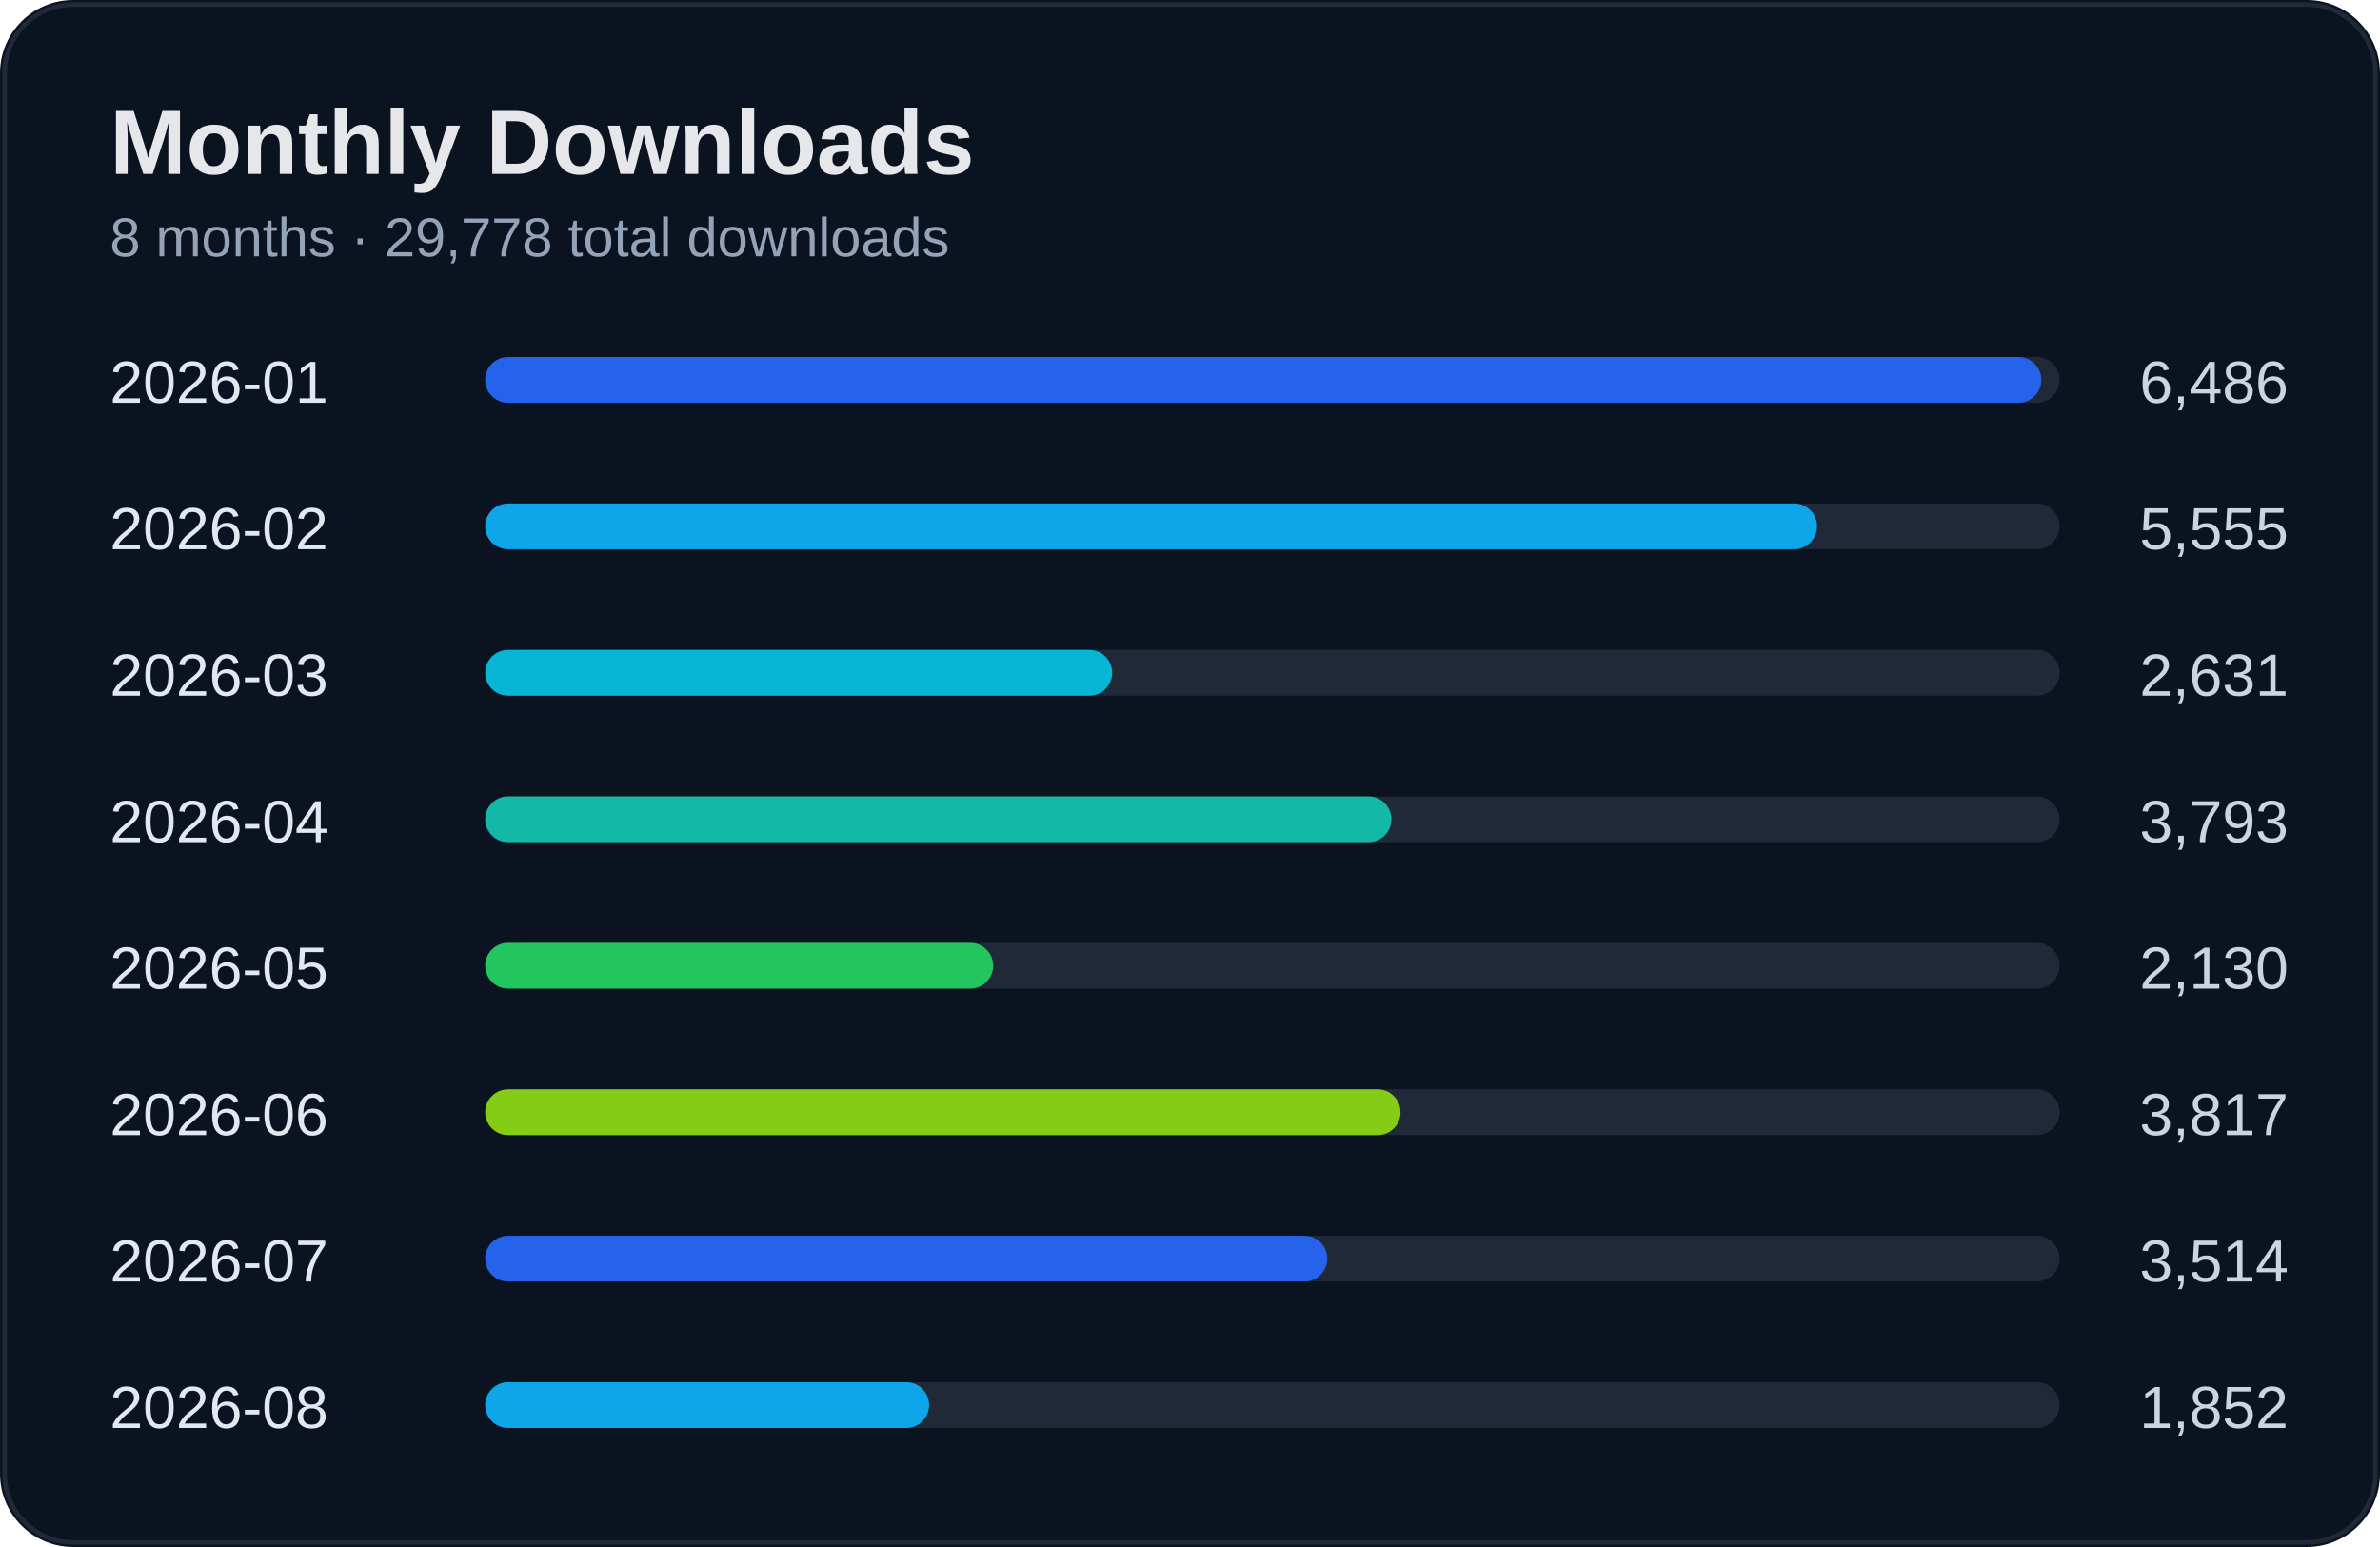
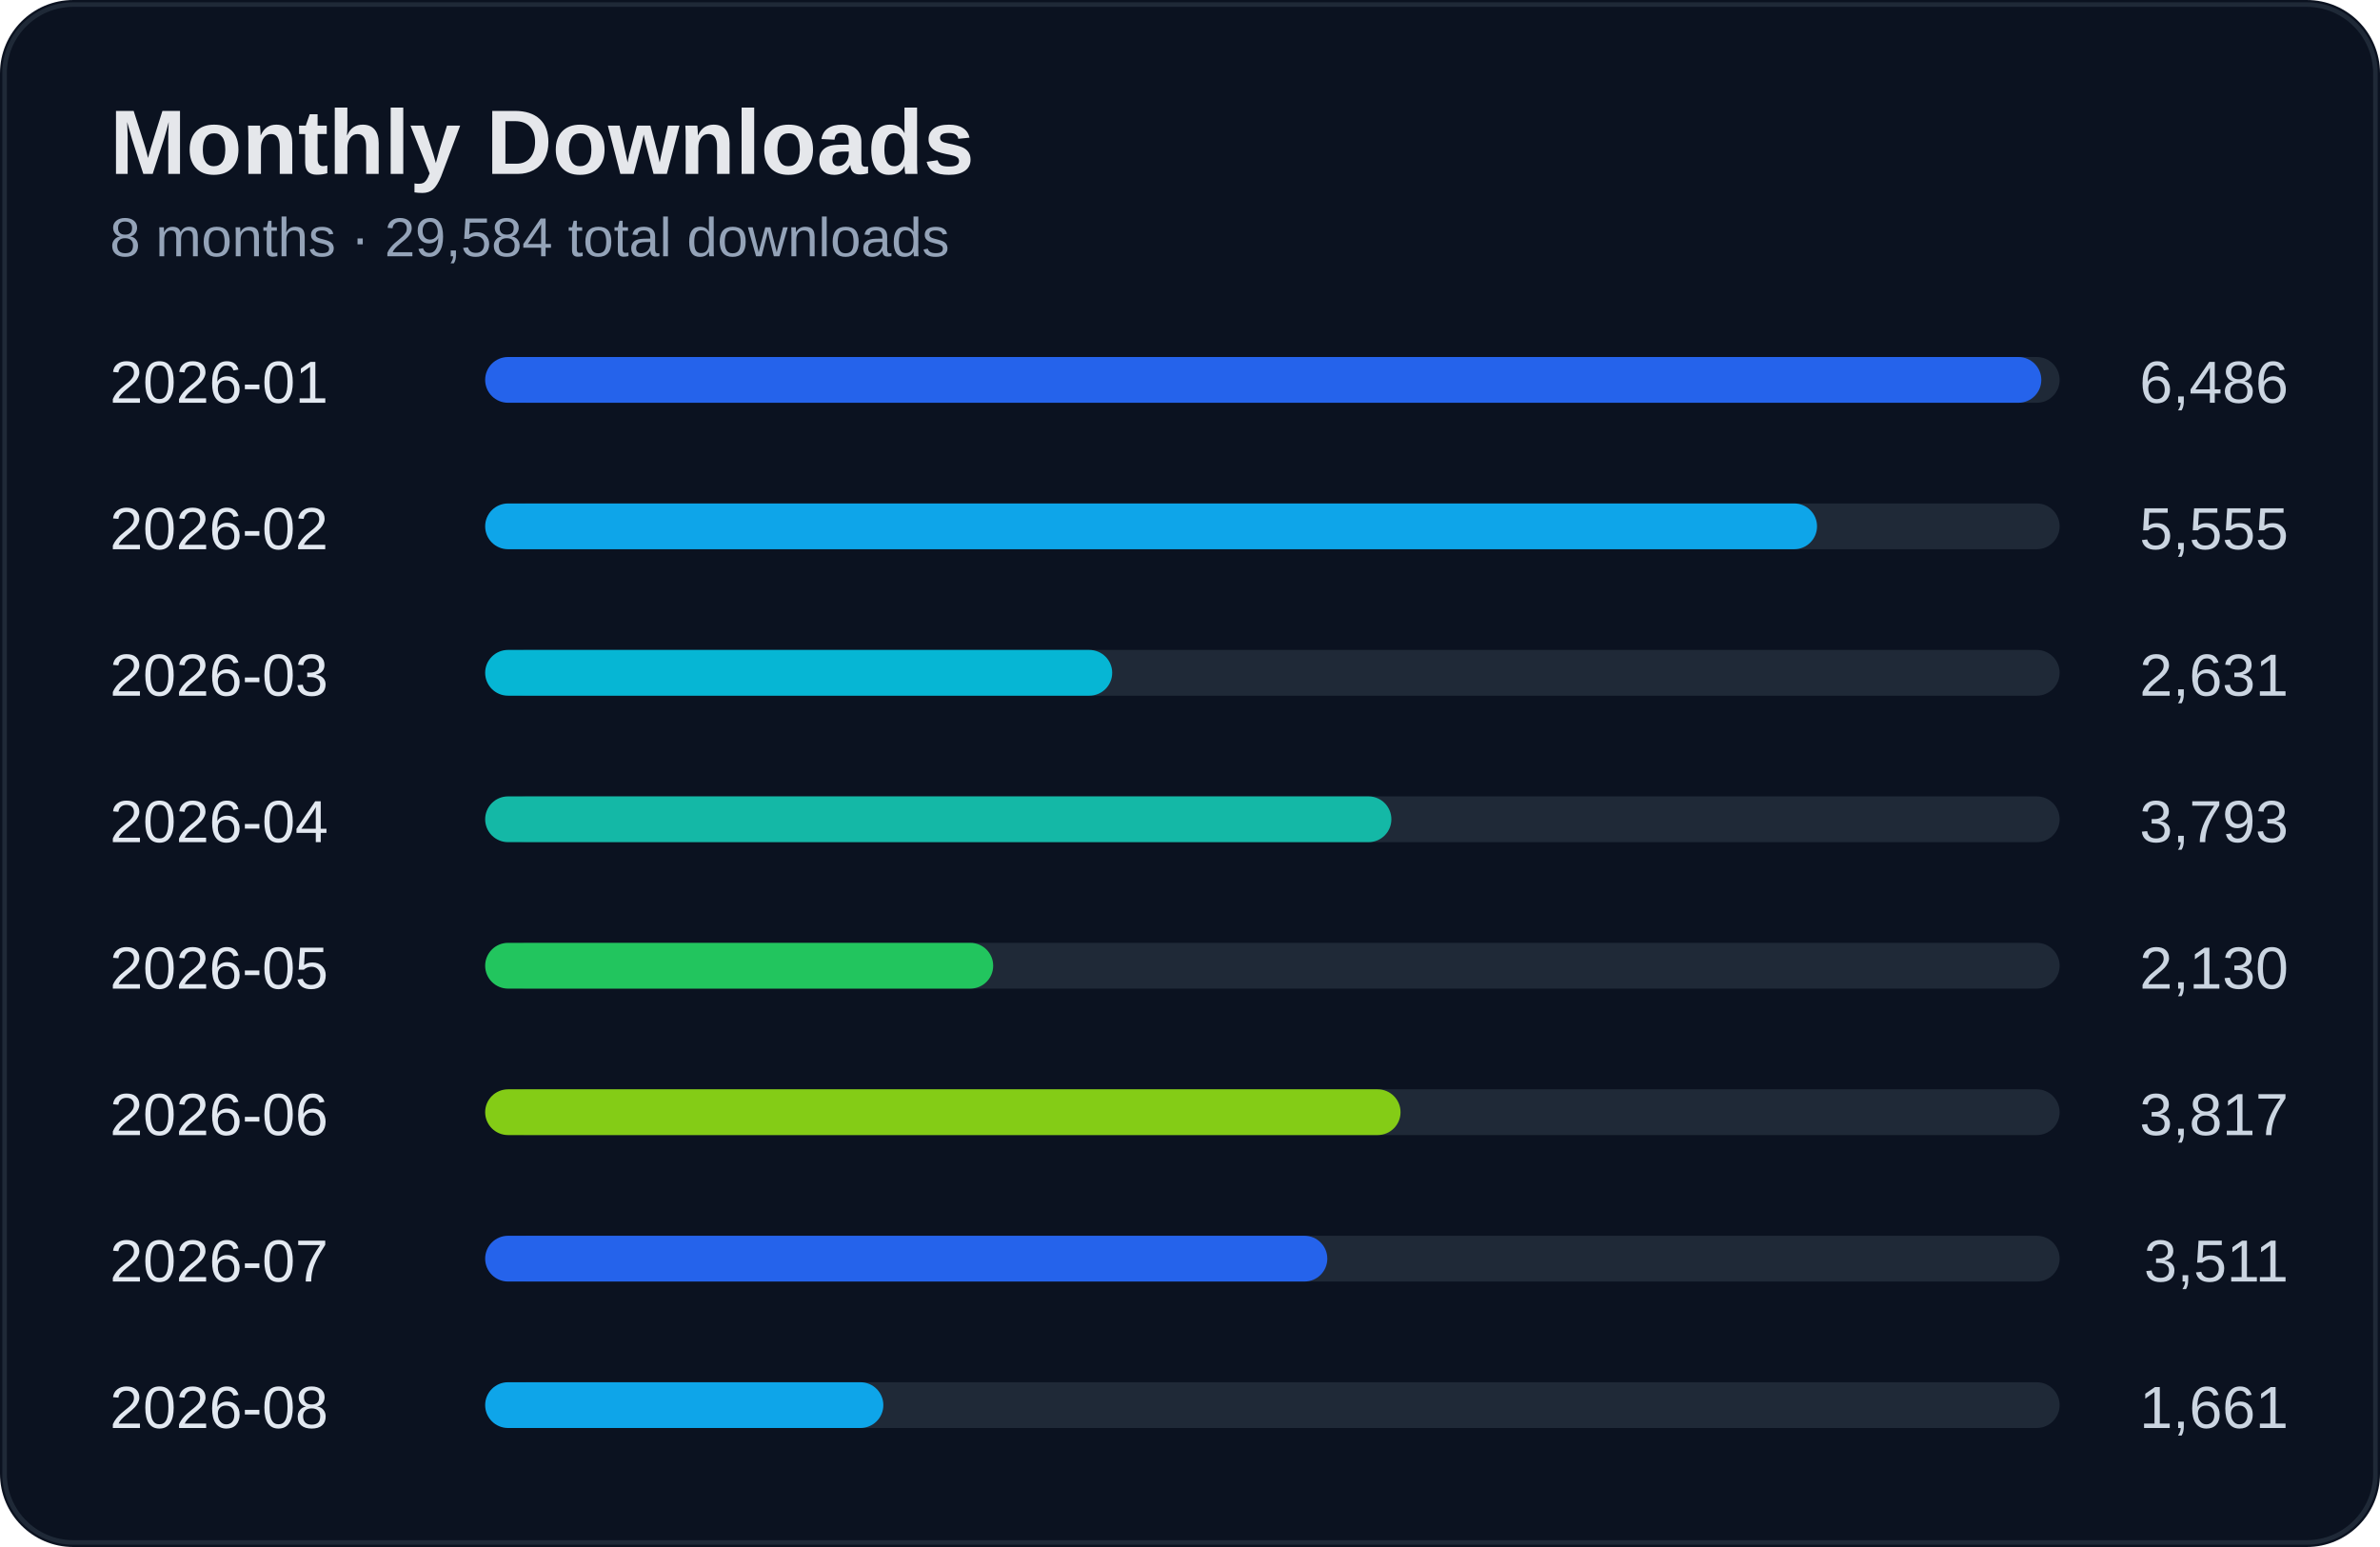
<svg xmlns="http://www.w3.org/2000/svg" width="520" height="338" viewBox="0 0 520 338">
  <rect width="100%" height="100%" rx="16" fill="#0b1220" />
  <rect x="1" y="1" width="518" height="336" rx="15" fill="none" stroke="#1f2937" />
  <text x="24" y="38" fill="#e5e7eb" font-size="20" font-weight="700" font-family="Segoe UI, Arial">Monthly Downloads</text>
-   <text x="24" y="56" fill="#94a3b8" font-size="12" font-family="Segoe UI, Arial">8 months · 29,778 total downloads</text>
+   <text x="24" y="56" fill="#94a3b8" font-size="12" font-family="Segoe UI, Arial">8 months · 29,584 total downloads</text>
  <text x="24" y="88" fill="#e2e8f0" font-size="13" font-family="Segoe UI, Arial">2026-01</text>
  <text x="500" y="88" fill="#cbd5e1" font-size="13" text-anchor="end" font-family="Segoe UI, Arial">6,486</text>
  <rect x="110" y="78" width="340" height="10" rx="5" fill="#1f2937" />
  <rect x="106" y="78" width="340" height="10" rx="5" fill="#2563eb" />
  <text x="24" y="120" fill="#e2e8f0" font-size="13" font-family="Segoe UI, Arial">2026-02</text>
  <text x="500" y="120" fill="#cbd5e1" font-size="13" text-anchor="end" font-family="Segoe UI, Arial">5,555</text>
  <rect x="110" y="110" width="340" height="10" rx="5" fill="#1f2937" />
  <rect x="106" y="110" width="291" height="10" rx="5" fill="#0ea5e9" />
  <text x="24" y="152" fill="#e2e8f0" font-size="13" font-family="Segoe UI, Arial">2026-03</text>
  <text x="500" y="152" fill="#cbd5e1" font-size="13" text-anchor="end" font-family="Segoe UI, Arial">2,631</text>
  <rect x="110" y="142" width="340" height="10" rx="5" fill="#1f2937" />
  <rect x="106" y="142" width="137" height="10" rx="5" fill="#06b6d4" />
  <text x="24" y="184" fill="#e2e8f0" font-size="13" font-family="Segoe UI, Arial">2026-04</text>
  <text x="500" y="184" fill="#cbd5e1" font-size="13" text-anchor="end" font-family="Segoe UI, Arial">3,793</text>
  <rect x="110" y="174" width="340" height="10" rx="5" fill="#1f2937" />
  <rect x="106" y="174" width="198" height="10" rx="5" fill="#14b8a6" />
  <text x="24" y="216" fill="#e2e8f0" font-size="13" font-family="Segoe UI, Arial">2026-05</text>
  <text x="500" y="216" fill="#cbd5e1" font-size="13" text-anchor="end" font-family="Segoe UI, Arial">2,130</text>
  <rect x="110" y="206" width="340" height="10" rx="5" fill="#1f2937" />
  <rect x="106" y="206" width="111" height="10" rx="5" fill="#22c55e" />
  <text x="24" y="248" fill="#e2e8f0" font-size="13" font-family="Segoe UI, Arial">2026-06</text>
  <text x="500" y="248" fill="#cbd5e1" font-size="13" text-anchor="end" font-family="Segoe UI, Arial">3,817</text>
  <rect x="110" y="238" width="340" height="10" rx="5" fill="#1f2937" />
  <rect x="106" y="238" width="200" height="10" rx="5" fill="#84cc16" />
  <text x="24" y="280" fill="#e2e8f0" font-size="13" font-family="Segoe UI, Arial">2026-07</text>
-   <text x="500" y="280" fill="#cbd5e1" font-size="13" text-anchor="end" font-family="Segoe UI, Arial">3,514</text>
+   <text x="500" y="280" fill="#cbd5e1" font-size="13" text-anchor="end" font-family="Segoe UI, Arial">3,511</text>
  <rect x="110" y="270" width="340" height="10" rx="5" fill="#1f2937" />
  <rect x="106" y="270" width="184" height="10" rx="5" fill="#2563eb" />
  <text x="24" y="312" fill="#e2e8f0" font-size="13" font-family="Segoe UI, Arial">2026-08</text>
-   <text x="500" y="312" fill="#cbd5e1" font-size="13" text-anchor="end" font-family="Segoe UI, Arial">1,852</text>
+   <text x="500" y="312" fill="#cbd5e1" font-size="13" text-anchor="end" font-family="Segoe UI, Arial">1,661</text>
  <rect x="110" y="302" width="340" height="10" rx="5" fill="#1f2937" />
-   <rect x="106" y="302" width="97" height="10" rx="5" fill="#0ea5e9" />
+   <rect x="106" y="302" width="87" height="10" rx="5" fill="#0ea5e9" />
</svg>
